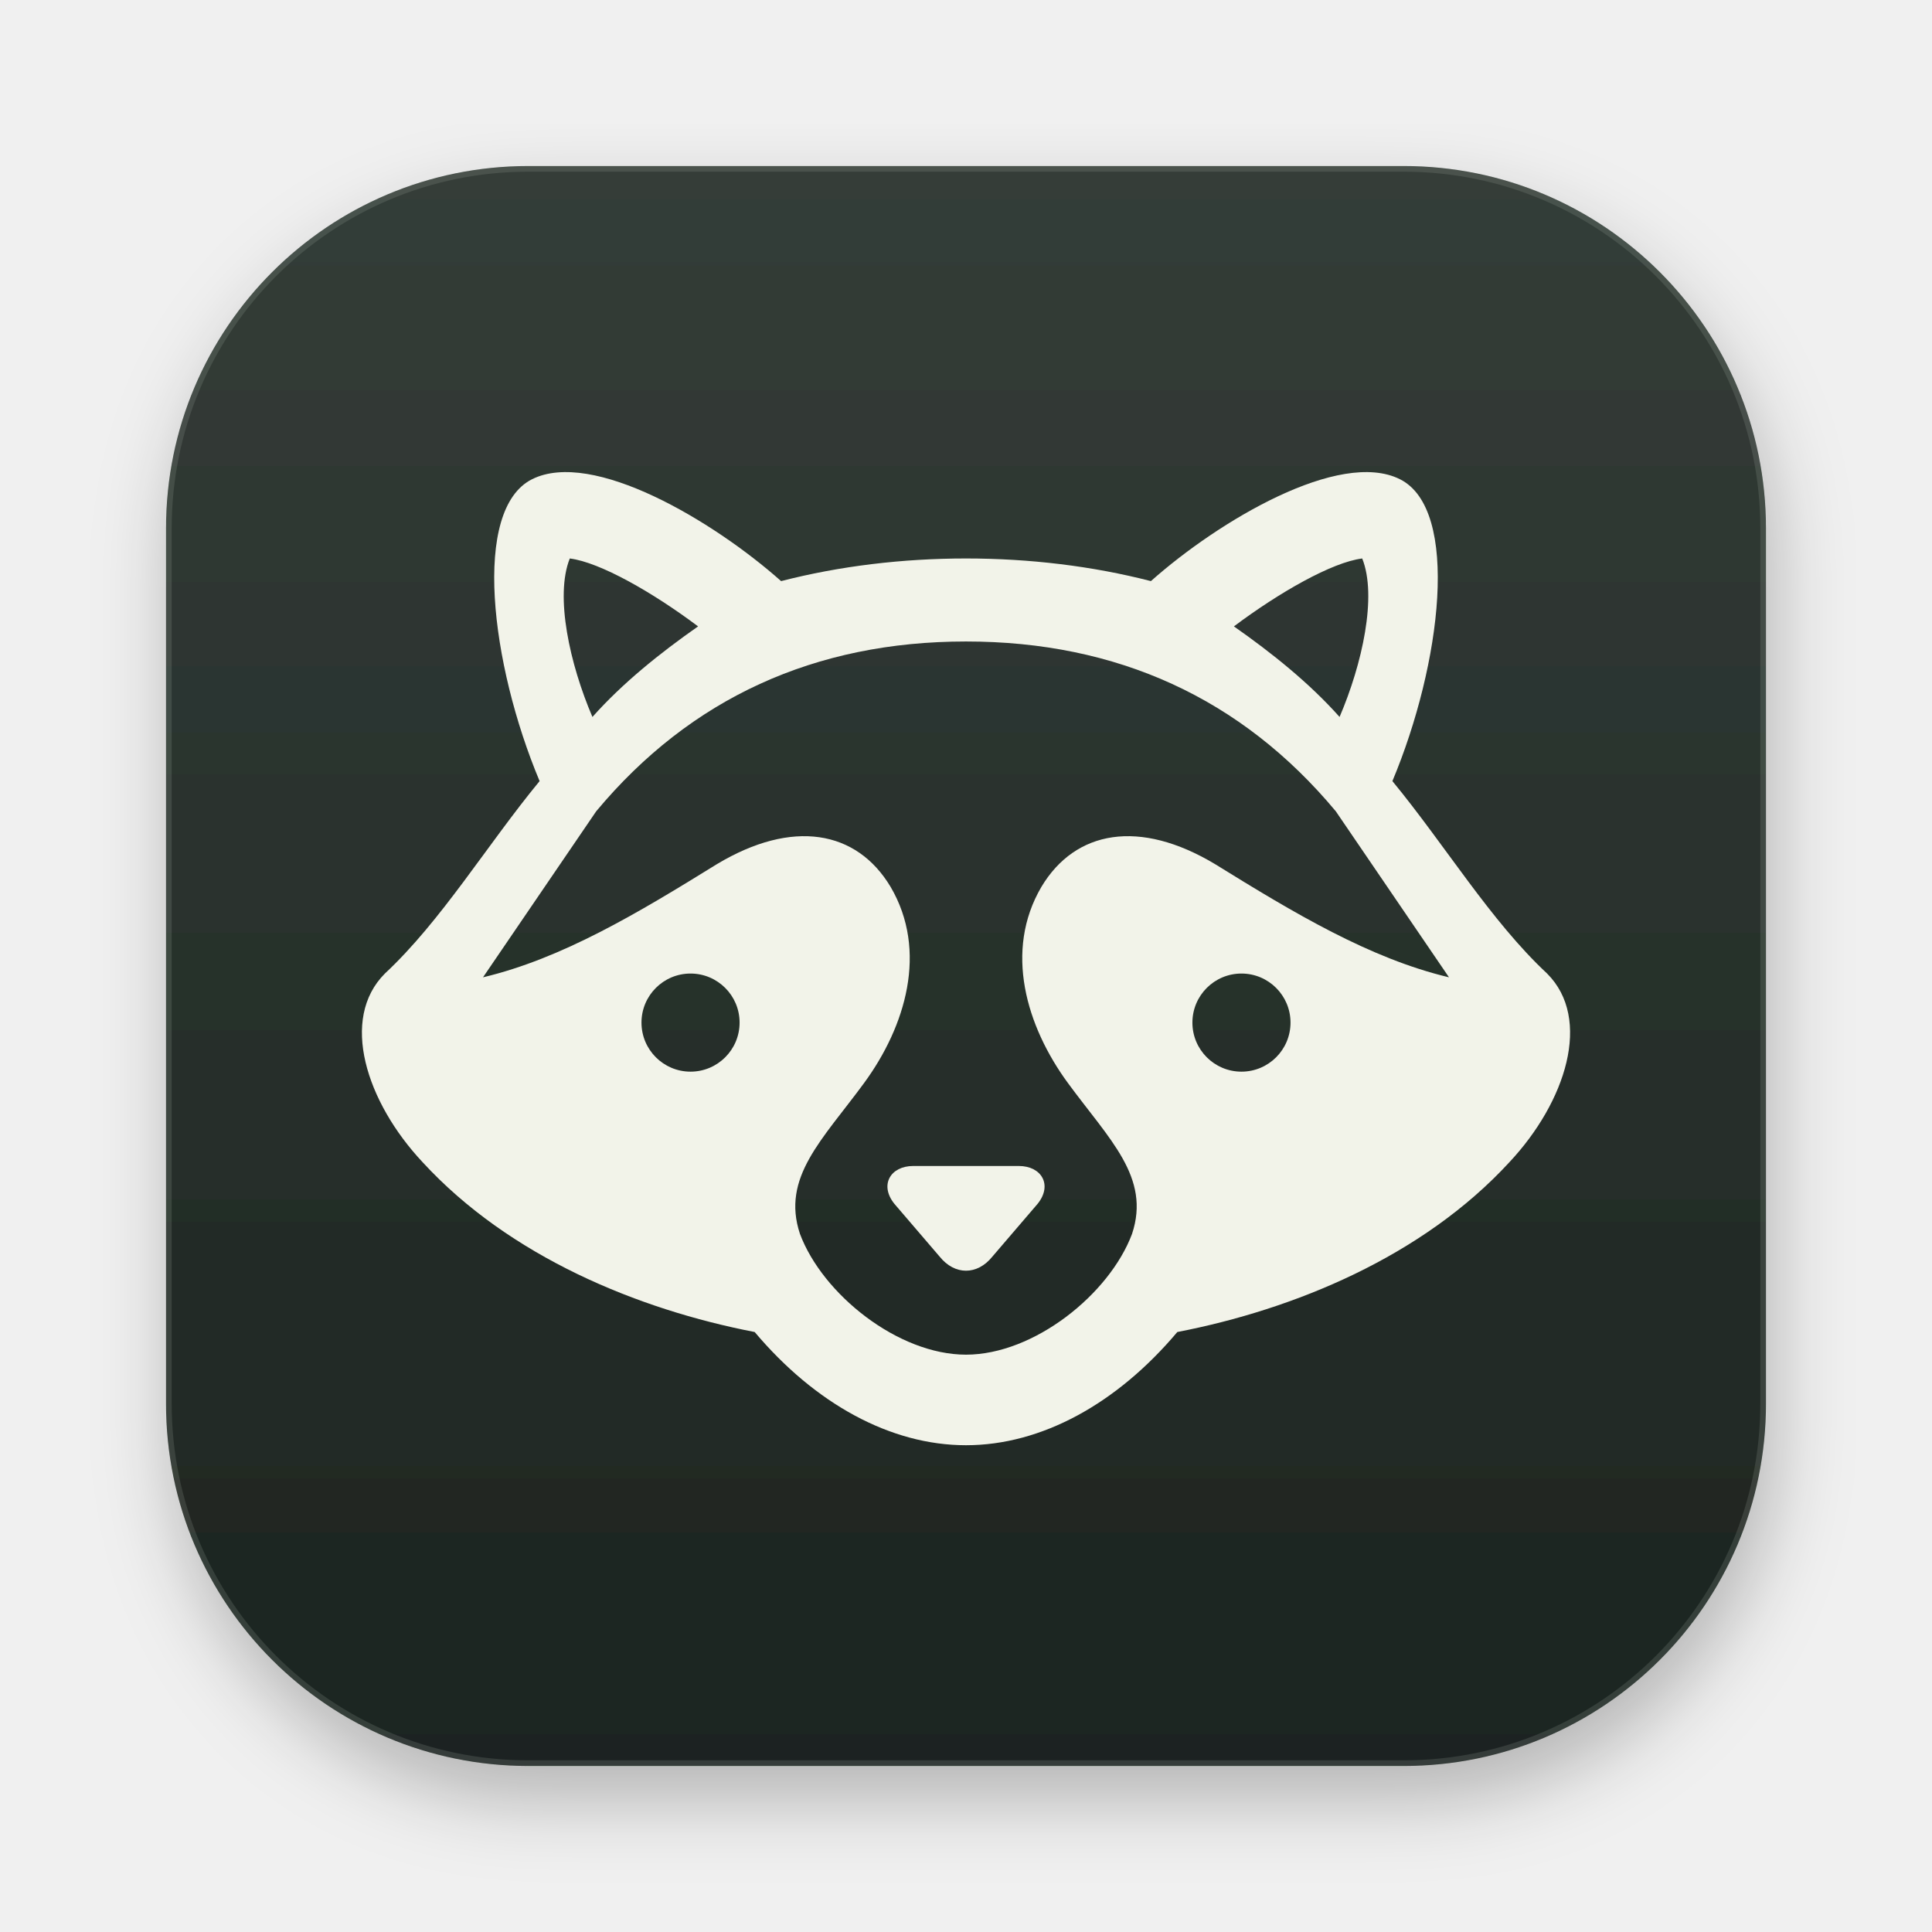
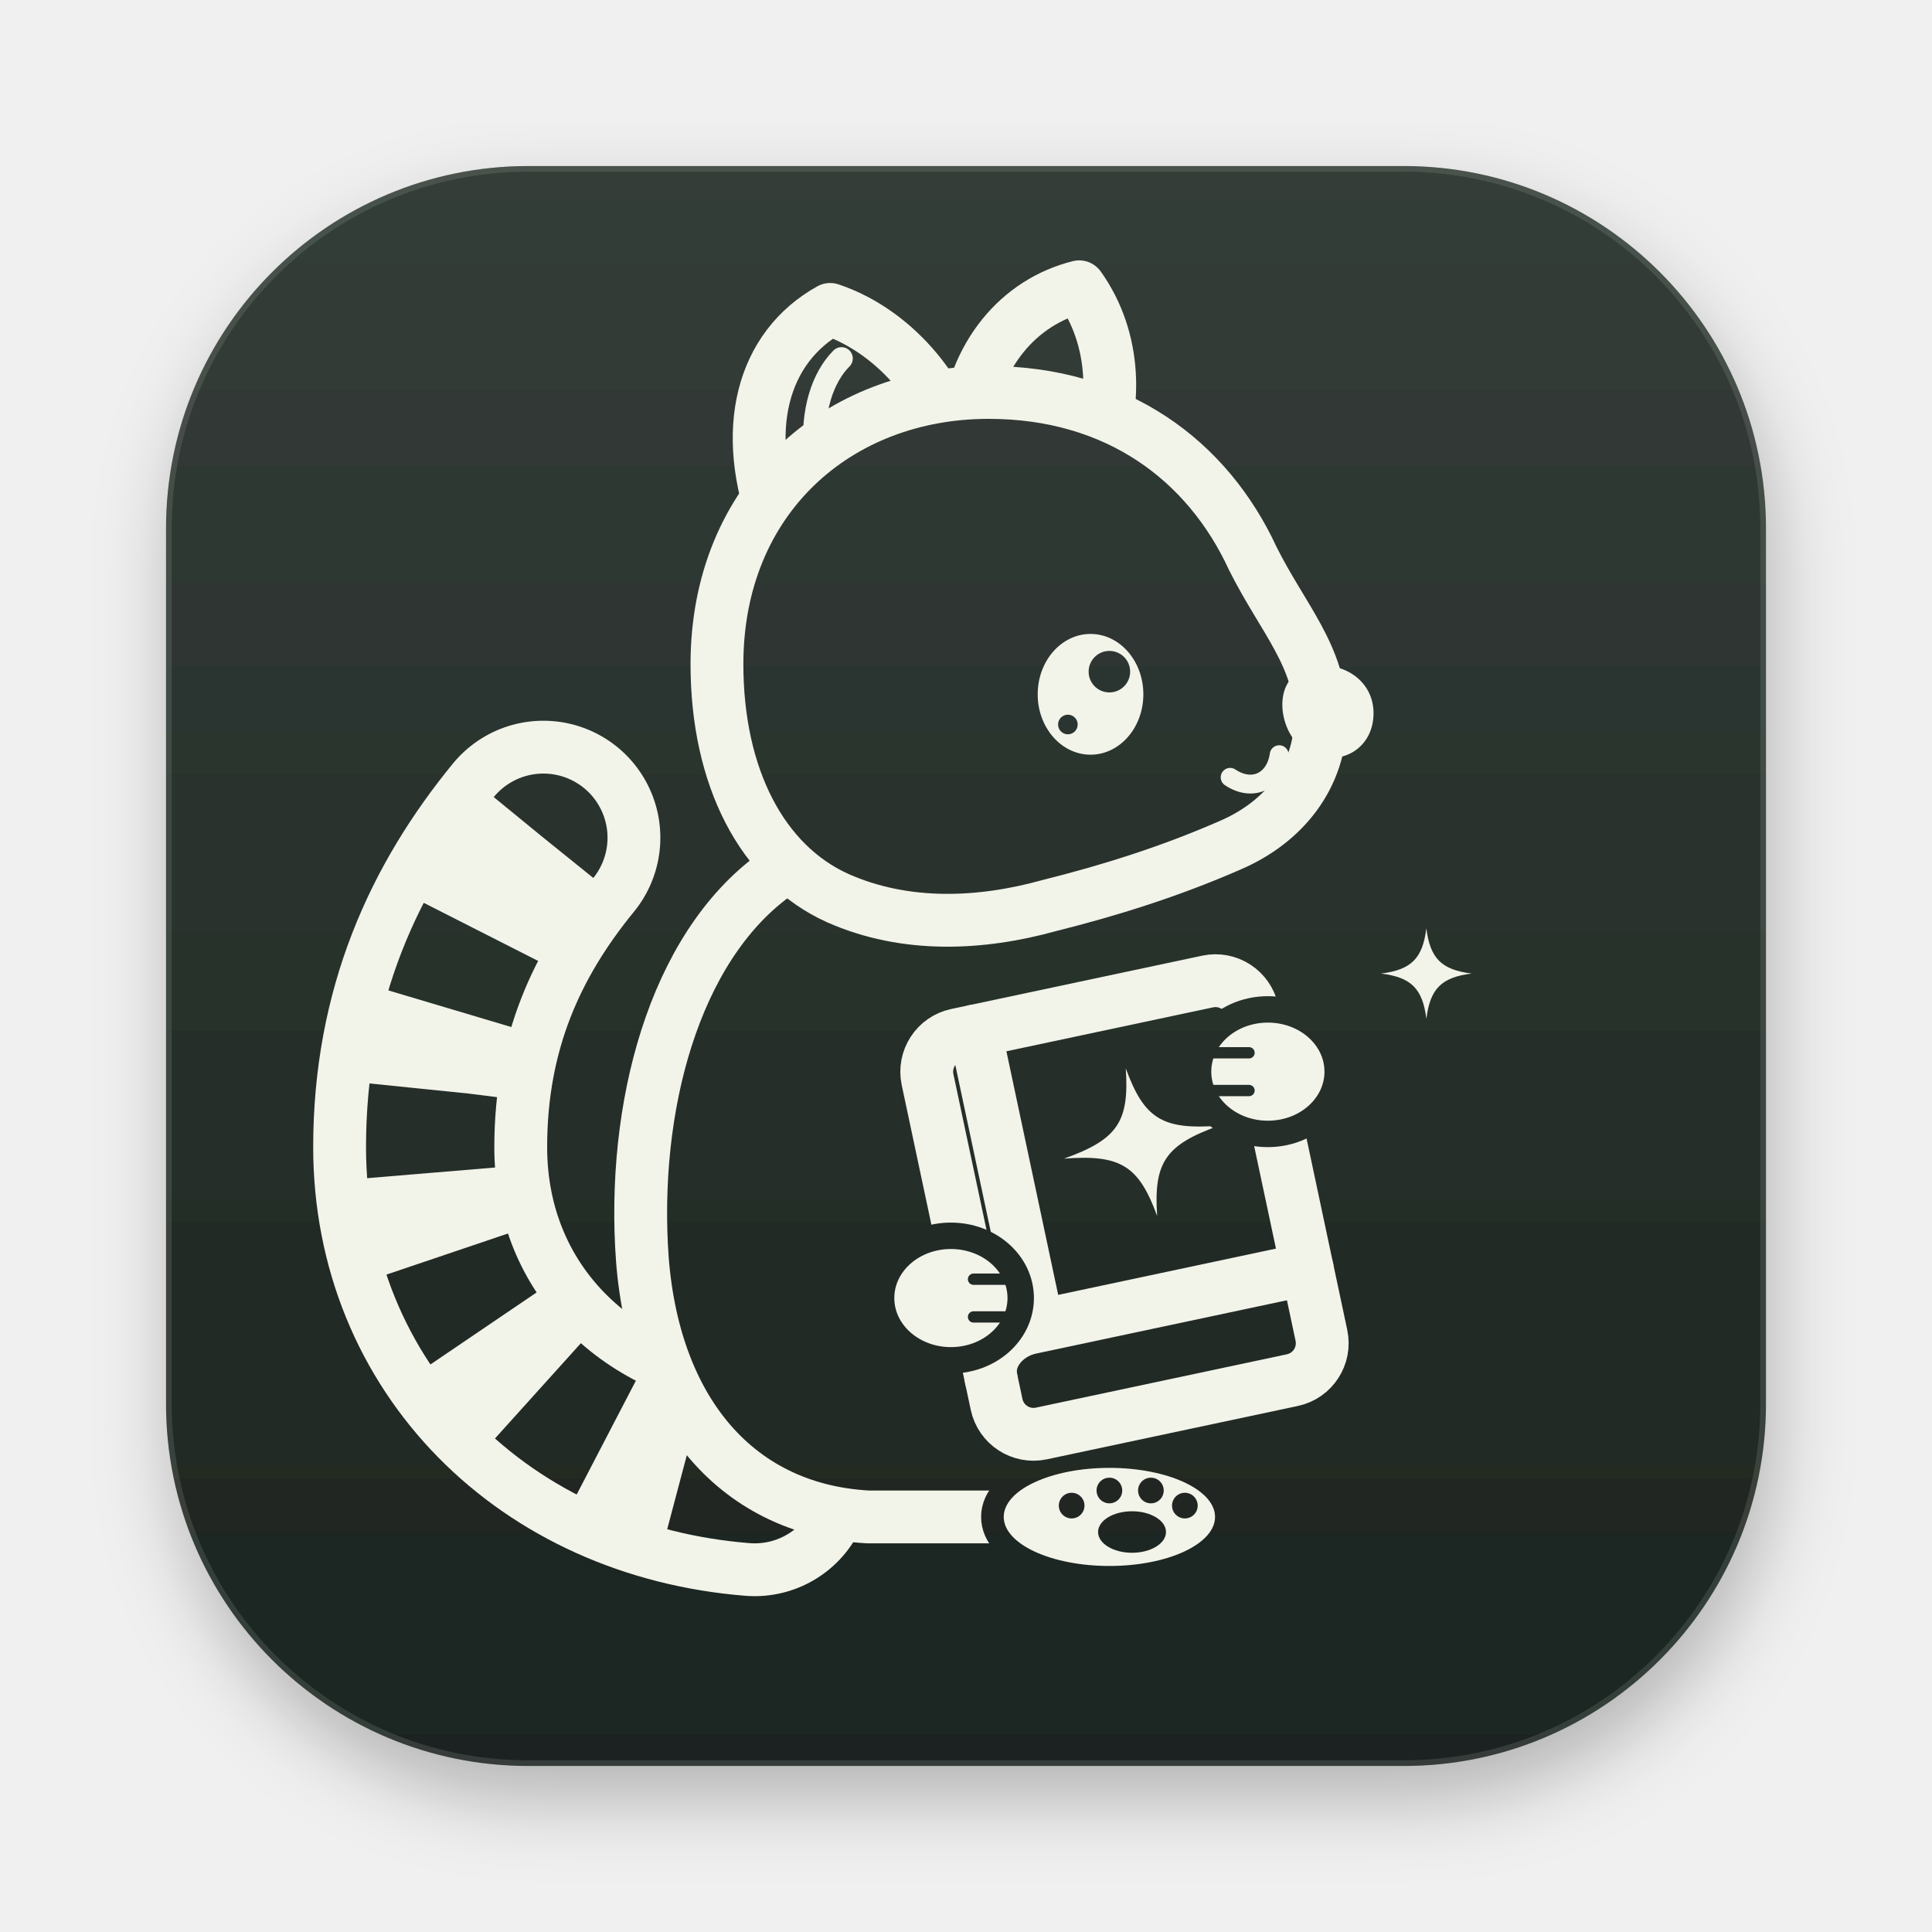
<svg xmlns="http://www.w3.org/2000/svg" width="1024" height="1024" viewBox="0 0 512 512" fill="none" role="img" aria-labelledby="title desc">
  <defs>
    <linearGradient id="surface" x1="256" y1="44" x2="256" y2="468" gradientUnits="userSpaceOnUse">
      <stop stop-color="#343D38" />
      <stop offset="1" stop-color="#1C2420" />
    </linearGradient>
    <filter id="shadow" x="16" y="24" width="480" height="484" filterUnits="userSpaceOnUse" color-interpolation-filters="sRGB">
      <feDropShadow dy="9" stdDeviation="10" flood-color="#000000" flood-opacity=".25" />
    </filter>
+     <path id="tail" d="M206 384C156 380 120 344 120 296C120 262 132 236 150 214" />
+     <path id="body" d="M214 222C186 240 174 282 176 322C178 364 200 392 236 394H290C312 394 322 380 316 360C310 334 302 300 298 268C296 248 284 232 268 226Z" />
+     <ellipse id="foot" cx="300" cy="394" rx="28" ry="13" />
+     <path id="head" d="M196 168C196 124 228 96 268 96C302 96 326 114 338 140C346 156 356 166 356 182C356 198 346 210 332 216C316 223 300 228 284 232C266 237 246 238 228 230C208 221 196 198 196 168Z" />
+     <mask id="ear-cut" maskUnits="userSpaceOnUse" x="0" y="0" width="512" height="512">
+       <rect width="512" height="512" fill="#fff" />
+       <use href="#head" fill="#000" />
+     </mask>
+     <mask id="eye-shine" maskUnits="userSpaceOnUse" x="0" y="0" width="512" height="512">
+       <rect width="512" height="512" fill="#fff" />
+       <circle cx="300" cy="170" r="5.5" fill="#000" />
+       <circle cx="289" cy="184" r="2.6" fill="#000" />
+     </mask>
+     <rect id="book" x="-44" y="-54" width="88" height="108" rx="10" transform="translate(304 312) rotate(-12)" />
+     <g id="hands">
+       <ellipse cx="258" cy="336" rx="15" ry="13" />
+       <ellipse cx="342" cy="276" rx="15" ry="13" />
+     </g>
+     <mask id="tail-tube" maskUnits="userSpaceOnUse" x="0" y="0" width="512" height="512">
+       <rect width="512" height="512" fill="#fff" />
+       <use href="#tail" fill="none" stroke="#000" stroke-width="34" stroke-linecap="round" />
+       <use href="#body" fill="#000" />
+     </mask>
+     <mask id="behind-body" maskUnits="userSpaceOnUse" x="0" y="0" width="512" height="512">
+       <rect width="512" height="512" fill="#fff" />
+       <use href="#body" fill="#000" />
+     </mask>
+     <mask id="body-cut" maskUnits="userSpaceOnUse" x="0" y="0" width="512" height="512">
+       <rect width="512" height="512" fill="#fff" />
+       <use href="#head" fill="#000" />
+       <use href="#book" fill="#000" stroke="#000" stroke-width="30" stroke-linejoin="round" />
+       <use href="#hands" fill="#000" stroke="#000" stroke-width="16" />
+       <use href="#foot" fill="#000" stroke="#000" stroke-width="12" />
+       <path fill="#000" d="M296 362H340V392H296Z" />
+       <path fill="#000" d="M270 226H312V262H270Z" />
+     </mask>
+     <mask id="foot-cut" maskUnits="userSpaceOnUse" x="0" y="0" width="512" height="512">
+       <rect width="512" height="512" fill="#fff" />
+       <g fill="#000">
+         <ellipse cx="306" cy="398" rx="9" ry="5.5" />
+         <circle cx="290" cy="391" r="3.4" />
+         <circle cx="300" cy="387" r="3.4" />
+         <circle cx="311" cy="387" r="3.4" />
+         <circle cx="320" cy="391" r="3.4" />
+       </g>
+     </mask>
+     <mask id="finger-cut" maskUnits="userSpaceOnUse" x="0" y="0" width="512" height="512">
+       <rect width="512" height="512" fill="#fff" />
+       <path d="M264 331H275M264 341H275M327 271H337M327 281H337" stroke="#000" stroke-width="3" stroke-linecap="round" />
+     </mask>
+     <mask id="book-cut" maskUnits="userSpaceOnUse" x="0" y="0" width="512" height="512">
+       <rect width="512" height="512" fill="#fff" />
+       <use href="#hands" fill="#000" stroke="#000" stroke-width="14" />
+     </mask>
  </defs>
  <rect x="44" y="44" width="424" height="424" rx="96" fill="url(#surface)" filter="url(#shadow)" />
  <rect x="44.75" y="44.75" width="422.5" height="422.5" rx="95.25" stroke="#B5C4B8" stroke-opacity=".16" stroke-width="1.5" />
-   <path fill="#F2F3E9" fill-rule="evenodd" d="M143 207C130 176 125 135 141 127C157 119 189 138 207 154C238 146 274 146 305 154C323 138 355 119 371 127C387 135 382 176 369 207C383 224 395 244 410 258C422 270 415 292 400 308C377 333 343 347 312 353C296 372 276 383 256 383C236 383 216 372 200 353C169 347 135 333 112 308C97 292 90 270 102 258C117 244 129 224 143 207ZM151 148C147 158 151 176 157 190C165 181 175 173 185 166C173 157 159 149 151 148ZM361 148C353 149 339 157 327 166C337 173 347 181 355 190C361 176 365 158 361 148ZM158 215L128 259C149 254 169 242 190 229C210 217 227 220 236 235C246 252 240 272 229 287C218 302 207 312 212 327C218 343 238 359 256 359C274 359 294 343 300 327C305 312 294 302 283 287C272 272 266 252 276 235C285 220 302 217 322 229C343 242 363 254 384 259L354 215C329 185 296 170 256 170C216 170 183 185 158 215ZM183 258A13 13 0 1 0 183 284A13 13 0 1 0 183 258ZM329 258A13 13 0 1 0 329 284A13 13 0 1 0 329 258Z" />
-   <path d="M242 309H270C276 309 279 314 275 319L263 333C259 338 253 338 249 333L237 319C233 314 236 309 242 309Z" fill="#F2F3E9" />
+   <g fill="#F2F3E9" stroke="#F2F3E9" stroke-width="14" stroke-linecap="round" stroke-linejoin="round" transform="translate(-6 8)">
+     <use href="#tail" mask="url(#tail-tube)" fill="none" stroke-width="62" />
+     <path mask="url(#behind-body)" fill="none" stroke-width="40" stroke-linecap="butt" stroke-dasharray="30 22 22 22 22 22 22 22 22 400" d="M150 214C132 236 120 262 120 296C120 344 156 380 206 384" />
+     <use href="#body" mask="url(#body-cut)" fill="none" />
+     <use href="#foot" mask="url(#foot-cut)" stroke="none" />
+     <g mask="url(#ear-cut)" fill="none">
+       <path d="M212 132C202 106 208 84 226 74C244 80 258 98 260 114" />
+       <path d="M262 106C264 86 276 72 292 68C302 82 302 100 296 114" />
+     </g>
+     <path fill="none" stroke-width="6" d="M222 112C221 101 224 92 229 87" />
+     <use href="#head" fill="none" />
+     <ellipse mask="url(#eye-shine)" stroke="none" cx="295" cy="176" rx="14" ry="16" />
+     <path stroke="none" d="M349 171C357 165 370 170 370 181C370 190 362 195 354 192C346 189 343 176 349 171Z" />
+     <path fill="none" stroke-width="5" d="M345 192C344 199 338 202 332 198" />
+     <g mask="url(#book-cut)">
+       <use href="#book" fill="none" />
+       <g transform="translate(304 312) rotate(-12)">
+         <path fill="none" d="M-29 -54V26M-44 37C-44 31 -38 26 -31 26H44" />
+         <path stroke="none" d="M8 -36C10 -22 14 -18 29 -16C14 -14 10 -10 8 4C6 -10 2 -14 -13 -16C2 -18 6 -22 8 -36Z" />
+       </g>
+     </g>
+     <use href="#hands" mask="url(#finger-cut)" stroke="none" />
+     <path stroke="none" d="M384 238C385 246 388 249 396 250C388 251 385 254 384 262C383 254 380 251 372 250C380 249 383 246 384 238Z" />
+   </g>
</svg>
